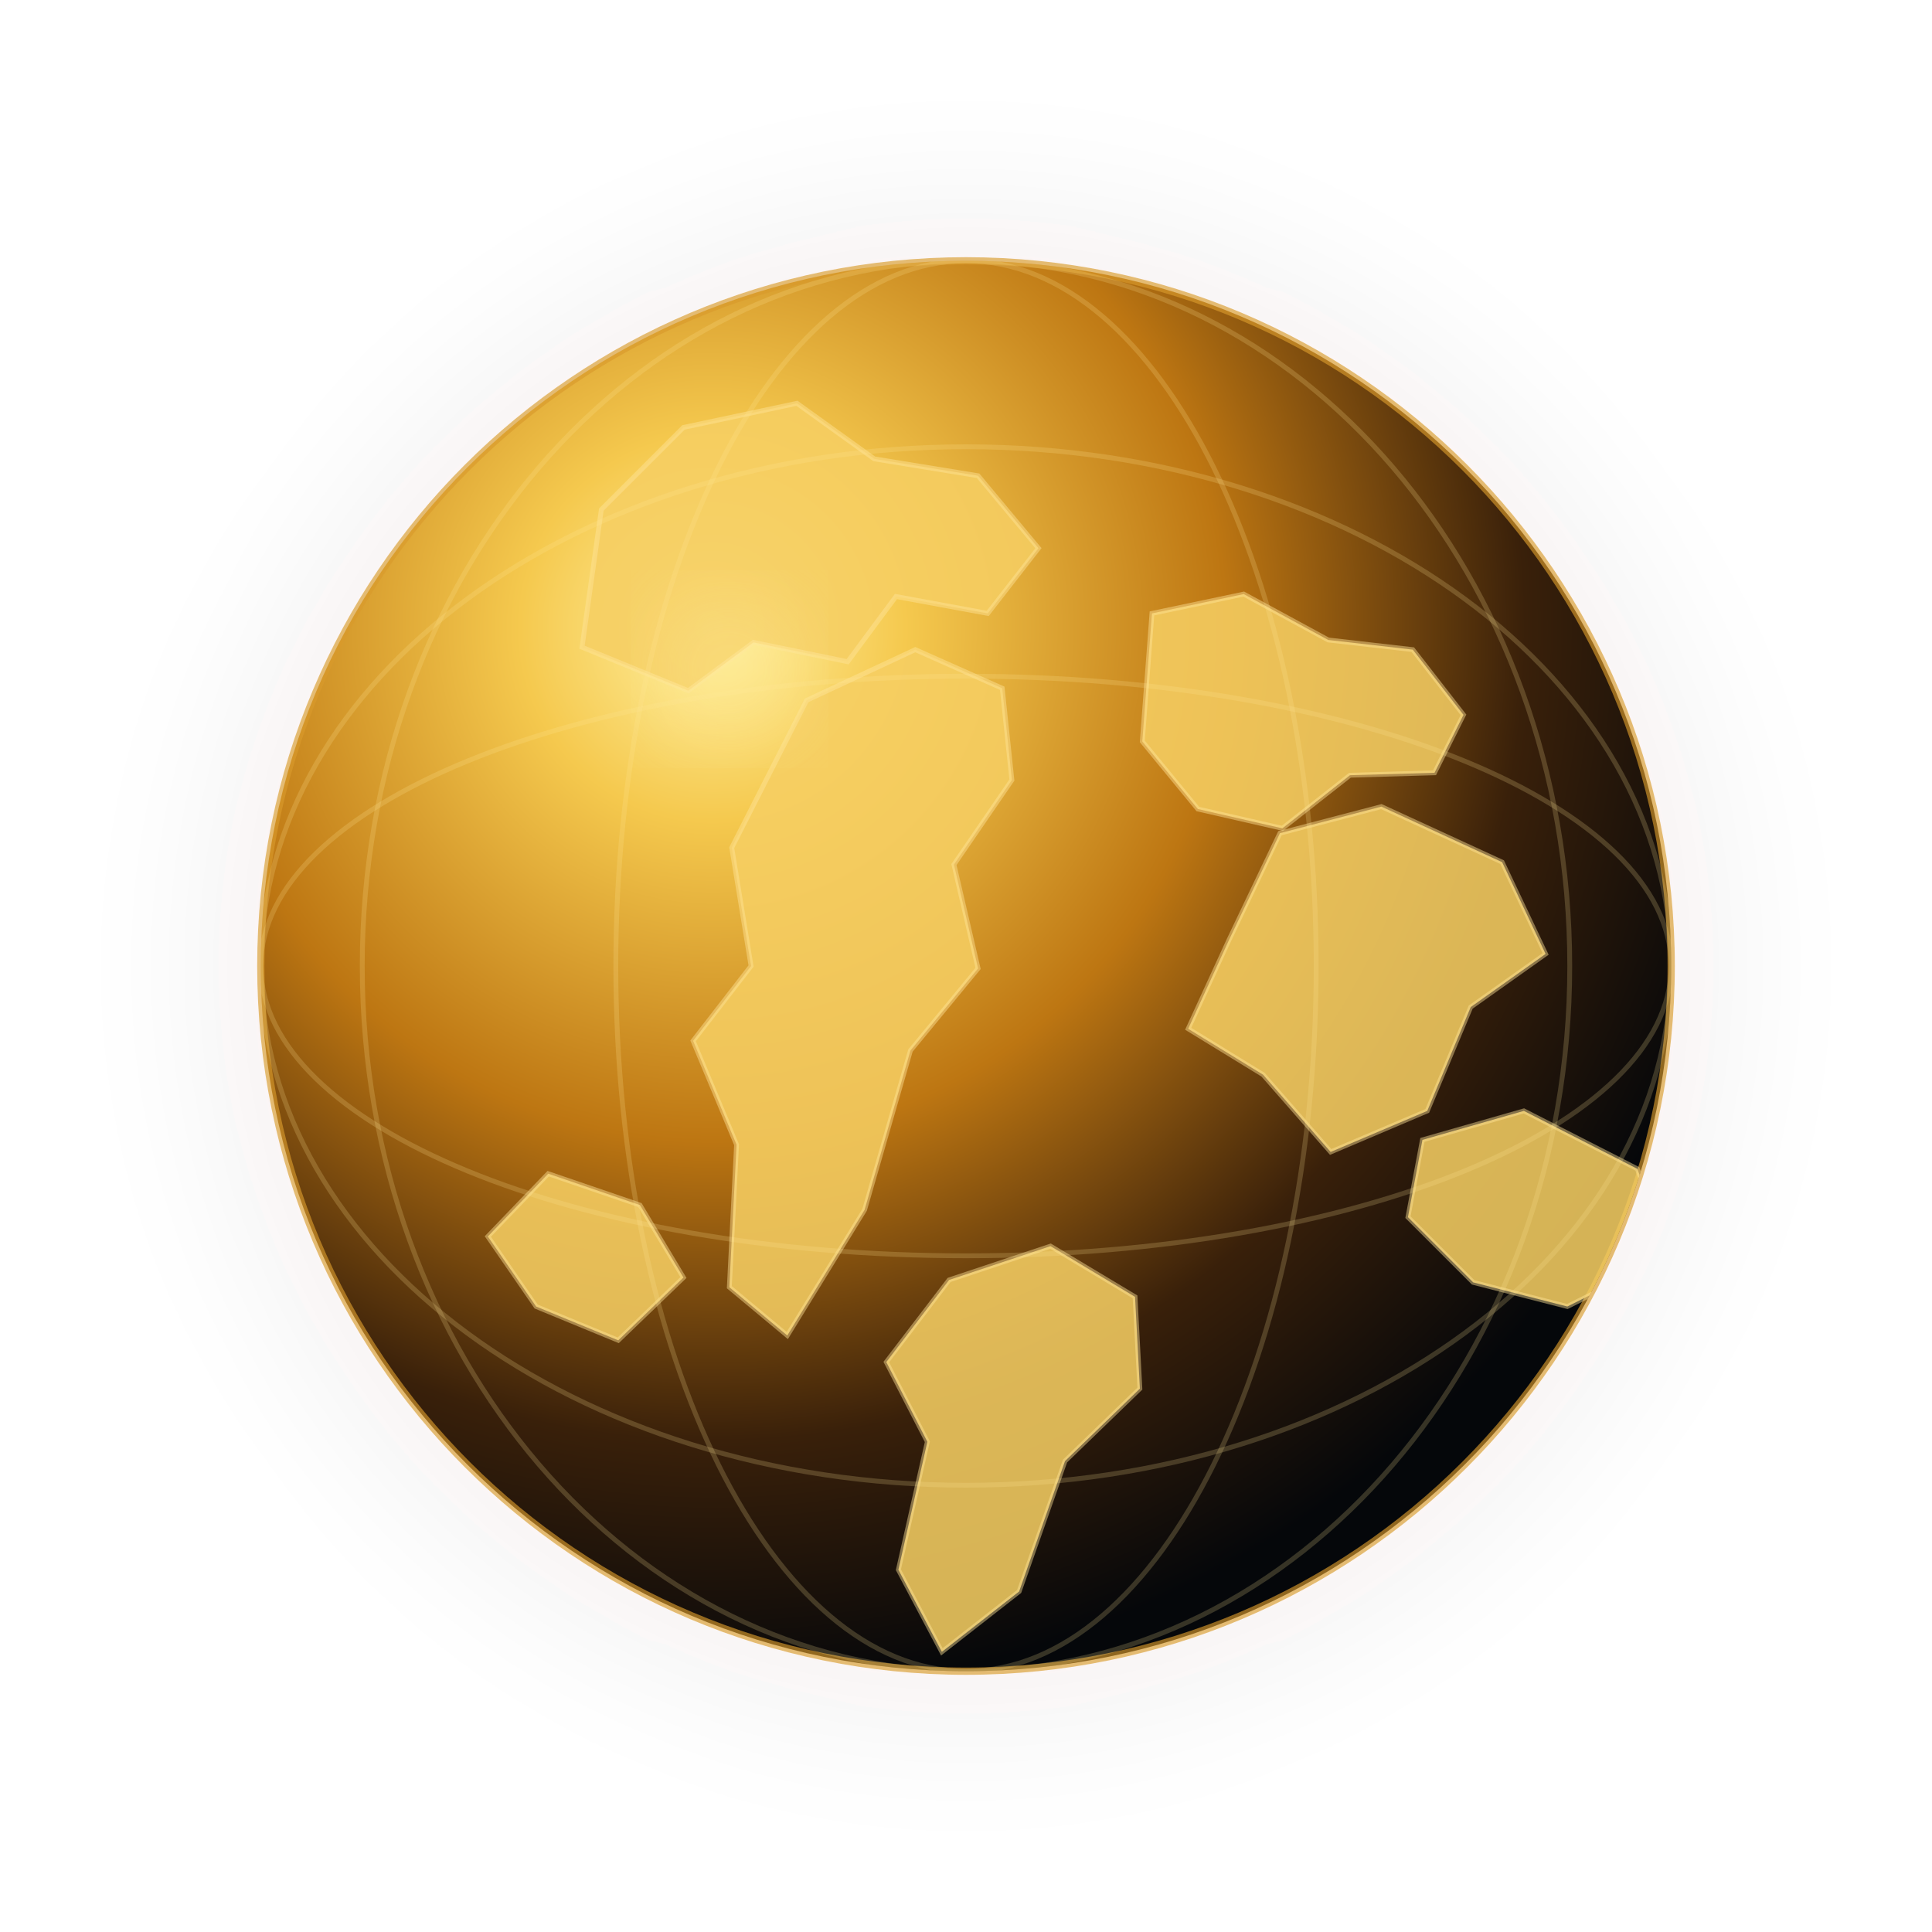
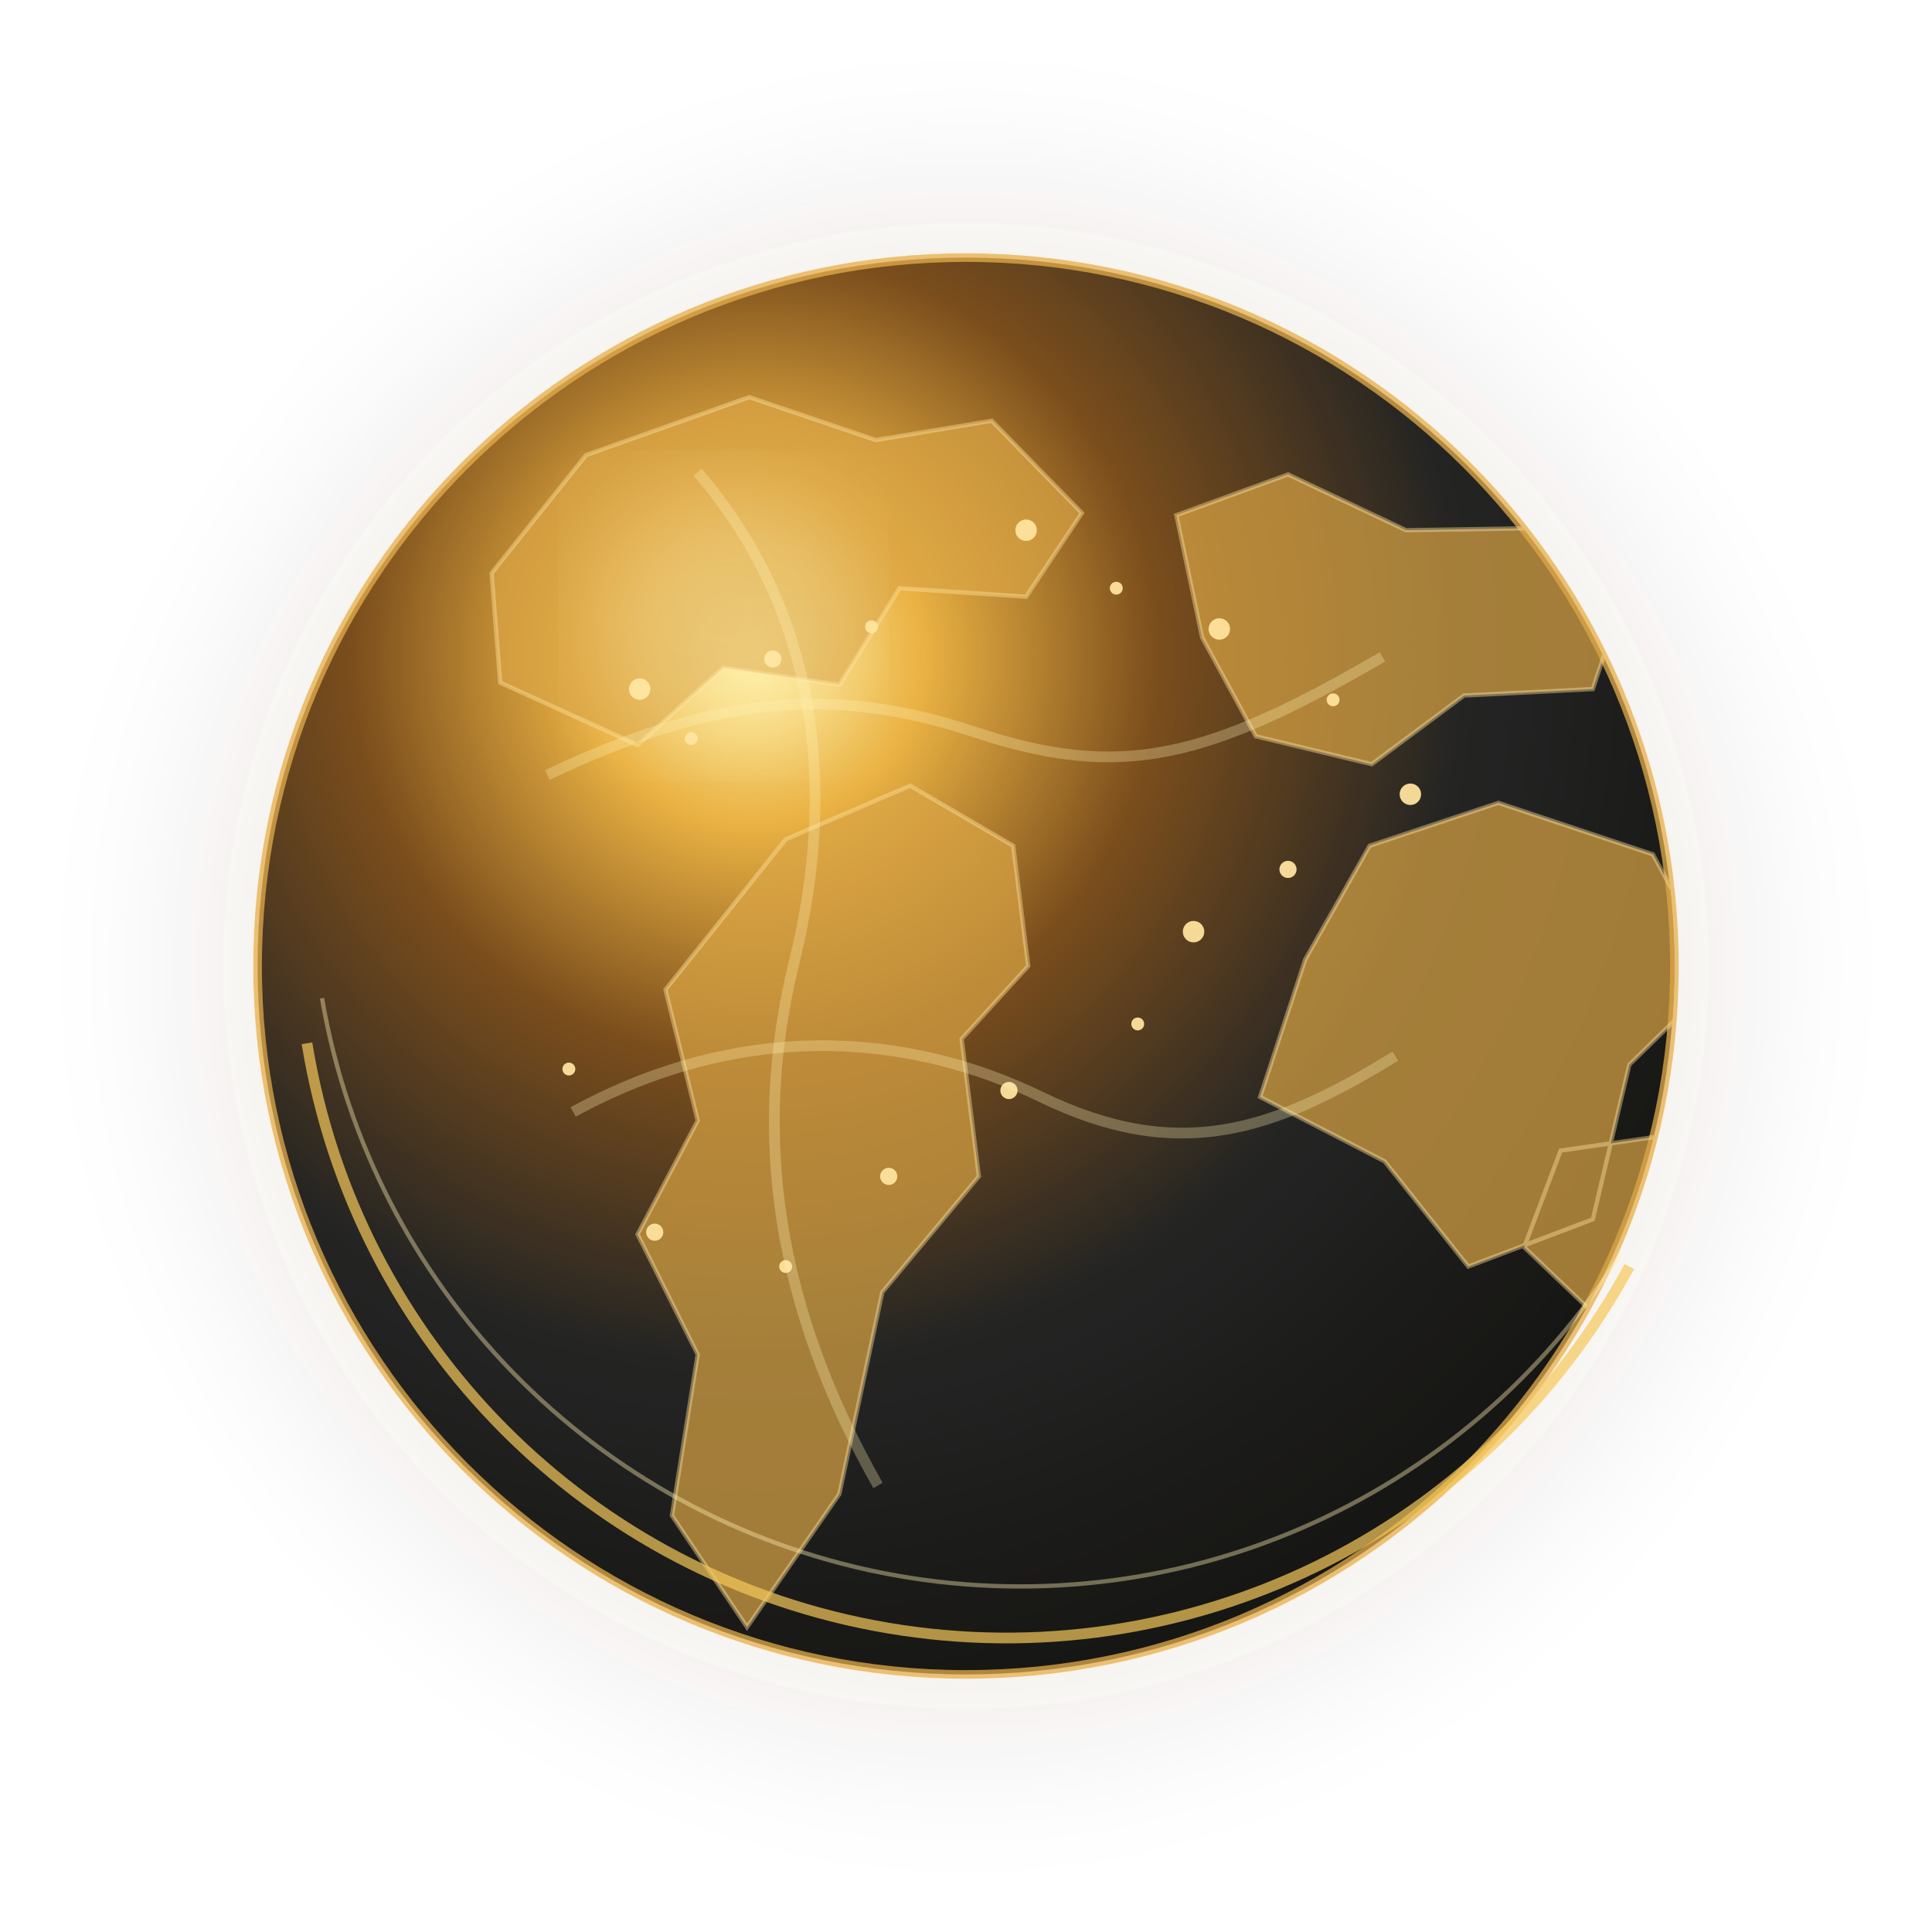
- <svg xmlns="http://www.w3.org/2000/svg" viewBox="0 0 800 800" role="img" aria-labelledby="title desc">
+ <svg xmlns="http://www.w3.org/2000/svg" viewBox="0 0 900 900" role="img" aria-labelledby="title">
  <defs>
-     <radialGradient id="surface" cx="32%" cy="26%" r="76%">
-       <stop offset="0" stop-color="#fff0a1" />
-       <stop offset=".18" stop-color="#f5c94e" />
-       <stop offset=".48" stop-color="#bd7612" />
-       <stop offset=".76" stop-color="#39200a" />
-       <stop offset="1" stop-color="#05070a" />
+     <radialGradient id="earth" cx="35%" cy="28%" r="75%">
+       <stop stop-color="#fff1a5" />
+       <stop offset=".16" stop-color="#e8ac37" />
+       <stop offset=".38" stop-color="#70400d" />
+       <stop offset=".67" stop-color="#111315" />
+       <stop offset="1" stop-color="#020304" />
    </radialGradient>
-     <radialGradient id="atmosphere">
-       <stop stop-color="#ffd45d" stop-opacity=".42" />
-       <stop offset=".66" stop-color="#d88b1c" stop-opacity=".08" />
+     <radialGradient id="halo">
+       <stop stop-color="#ffd56a" stop-opacity=".48" />
+       <stop offset=".62" stop-color="#d8871b" stop-opacity=".12" />
      <stop offset="1" stop-color="#000" stop-opacity="0" />
    </radialGradient>
-     <filter id="blur">
-       <feGaussianBlur stdDeviation="18" />
+     <filter id="soft">
+       <feGaussianBlur stdDeviation="22" />
+     </filter>
+     <filter id="grain">
+       <feTurbulence type="fractalNoise" baseFrequency=".7" numOctaves="4" />
+       <feColorMatrix values="1 0 0 0 .1 0 1 0 0 .05 0 0 1 0 0 0 0 0 .18 0" />
+       <feBlend in="SourceGraphic" mode="screen" />
    </filter>
    <clipPath id="globe">
-       <circle cx="400" cy="400" r="292" />
+       <circle cx="450" cy="450" r="330" />
    </clipPath>
  </defs>
-   <circle cx="400" cy="400" r="350" fill="url(#atmosphere)" filter="url(#blur)" />
-   <circle cx="400" cy="400" r="292" fill="url(#surface)" stroke="#d99a2b" stroke-opacity=".65" stroke-width="3" />
-   <g clip-path="url(#globe)" fill="#f6cf63" fill-opacity=".86" stroke="#ffe69a" stroke-opacity=".45" stroke-width="2">
-     <path d="M249 211l34-34 47-10 32 23 43 7 25 30-21 27-38-7-20 27-39-8-27 20-44-18z" />
-     <path d="M334 290l45-21 36 16 4 38-24 35 10 43-28 34-19 66-32 52-24-20 3-59-18-43 24-31-8-49z" />
-     <path d="M477 254l38-8 35 19 35 4 21 27-12 24-35 1-28 22-35-8-23-28z" />
-     <path d="M530 345l42-11 50 23 18 38-31 22-18 43-40 17-28-32-31-19 17-37z" />
-     <path d="M589 472l42-12 47 24 13 36-42 21-39-10-27-27z" />
-     <path d="M393 530l42-14 35 21 2 38-31 30-19 54-32 25-18-34 12-53-17-33z" />
-     <path d="M227 486l38 13 18 30-27 26-34-14-20-29z" />
+   <circle cx="450" cy="450" r="405" fill="url(#halo)" filter="url(#soft)" />
+   <circle cx="450" cy="450" r="330" fill="url(#earth)" stroke="#e6ac43" stroke-width="4" stroke-opacity=".72" />
+   <g clip-path="url(#globe)">
+     <path fill="#d89e39" fill-opacity=".7" stroke="#ffe39b" stroke-opacity=".42" stroke-width="2" d="M229 267l44-55 76-27 59 20 54-9 42 43-26 39-59-4-28 45-54-8-40 36-64-29zm137 124l58-25 48 28 7 56-31 34 8 64-45 54-20 94-43 62-35-52 12-75-28-56 28-53-15-61zm182-151l52-19 55 26 62-1 38 36-13 39-60 3-43 32-54-13-25-46zm90 154l60-20 72 24 31 57-42 41-17 72-58 22-39-49-58-30 21-64zm89 142l62-9 63 35 20 51-62 28-56-18-44-42z" />
+     <g fill="#ffe29a" opacity=".94">
+       <circle cx="298" cy="321" r="5" />
+       <circle cx="322" cy="344" r="3" />
+       <circle cx="360" cy="307" r="4" />
+       <circle cx="406" cy="292" r="3" />
+       <circle cx="478" cy="247" r="5" />
+       <circle cx="520" cy="274" r="3" />
+       <circle cx="568" cy="293" r="5" />
+       <circle cx="621" cy="326" r="3" />
+       <circle cx="657" cy="370" r="5" />
+       <circle cx="600" cy="405" r="4" />
+       <circle cx="556" cy="434" r="5" />
+       <circle cx="530" cy="477" r="3" />
+       <circle cx="470" cy="508" r="4" />
+       <circle cx="414" cy="548" r="4" />
+       <circle cx="366" cy="590" r="3" />
+       <circle cx="305" cy="574" r="4" />
+       <circle cx="265" cy="498" r="3" />
+     </g>
+     <g fill="none" stroke="#fff0b0" stroke-opacity=".3" stroke-width="5">
+       <path d="M255 361c74-35 130-43 199-20s109 12 190-35" />
+       <path d="M267 518c77-42 154-38 218-7s108 16 165-19" />
+       <path d="M325 220c56 65 65 147 45 228s-8 161 39 244" />
+     </g>
+     <rect x="110" y="110" width="680" height="680" fill="#fff4c4" opacity=".08" filter="url(#grain)" />
  </g>
-   <g clip-path="url(#globe)" fill="none" stroke="#ffe79a" stroke-opacity=".2" stroke-width="2">
-     <ellipse cx="400" cy="400" rx="250" ry="292" />
-     <ellipse cx="400" cy="400" rx="145" ry="292" />
-     <ellipse cx="400" cy="400" rx="292" ry="120" />
-     <ellipse cx="400" cy="400" rx="292" ry="215" />
-   </g>
-   <circle cx="302" cy="277" r="34" fill="#fff1a4" opacity=".26" filter="url(#blur)" />
+   <circle cx="337" cy="287" r="64" fill="#fff4bd" opacity=".26" filter="url(#soft)" />
+   <path d="M143 486a330 330 0 0 0 616 104" fill="none" stroke="#f6c85a" stroke-width="5" stroke-opacity=".7" />
+   <path d="M150 465a330 330 0 0 0 605 119" fill="none" stroke="#fff0b2" stroke-width="2" stroke-opacity=".4" />
</svg>
